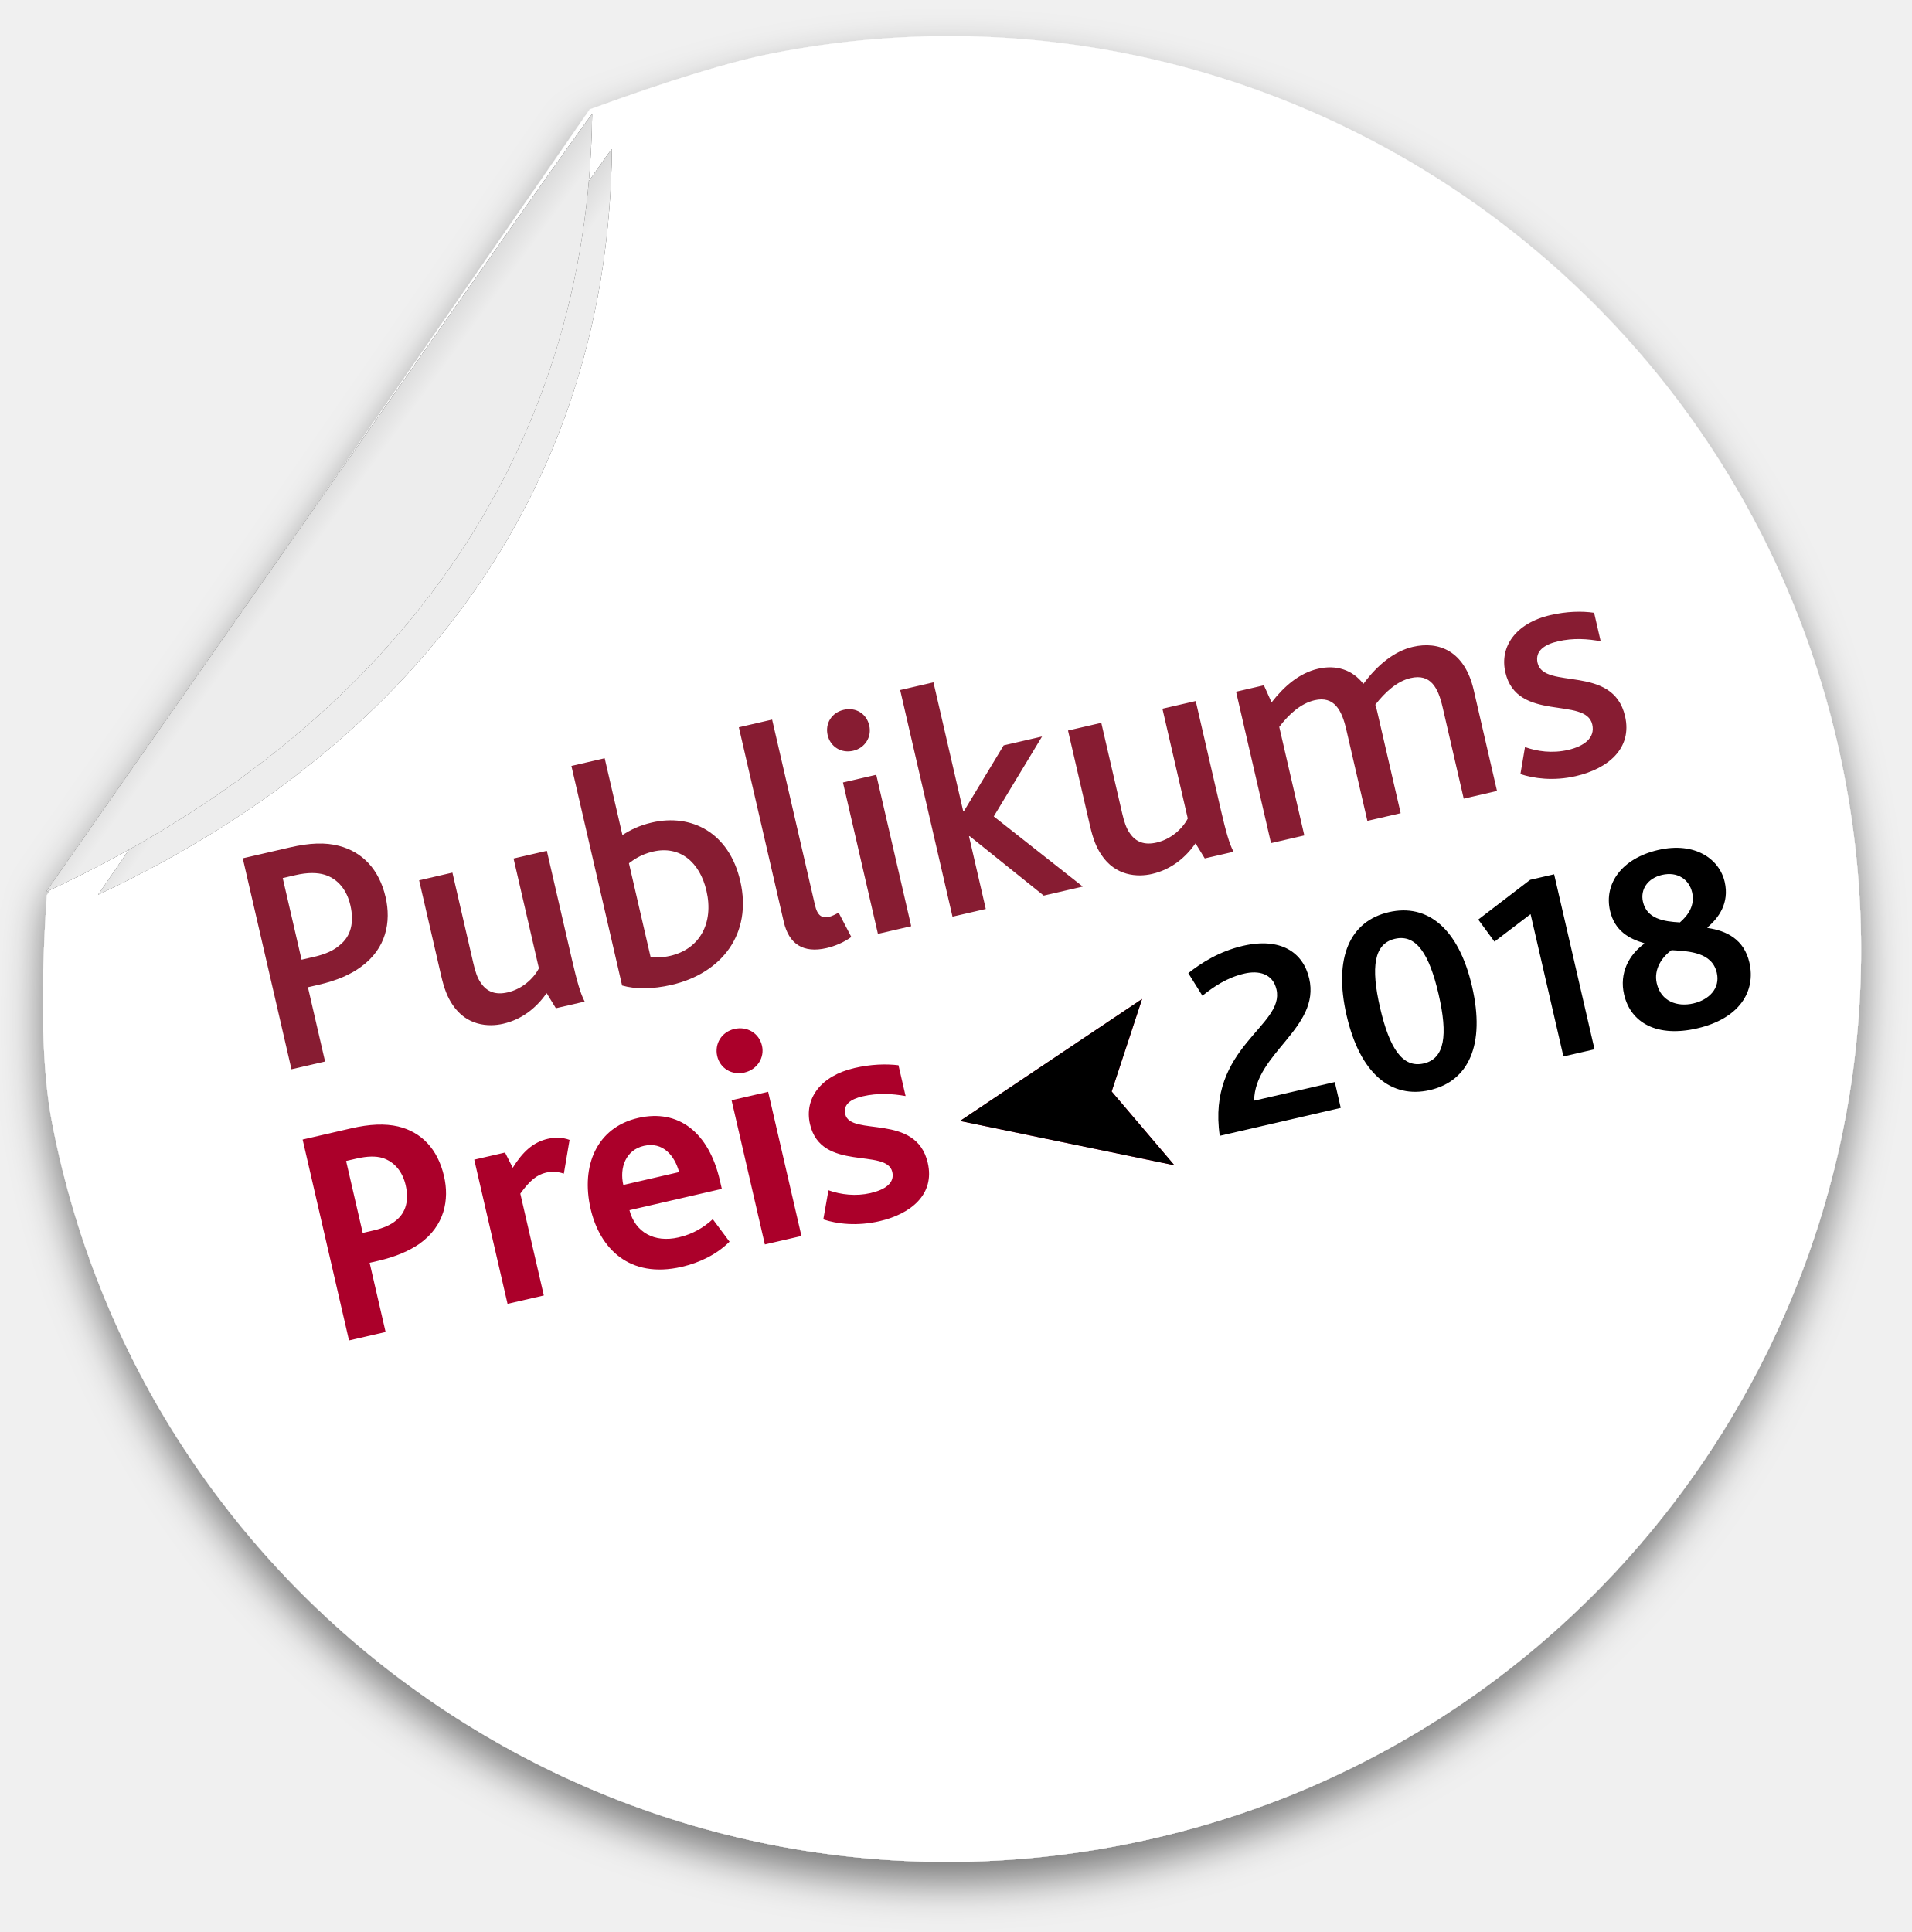
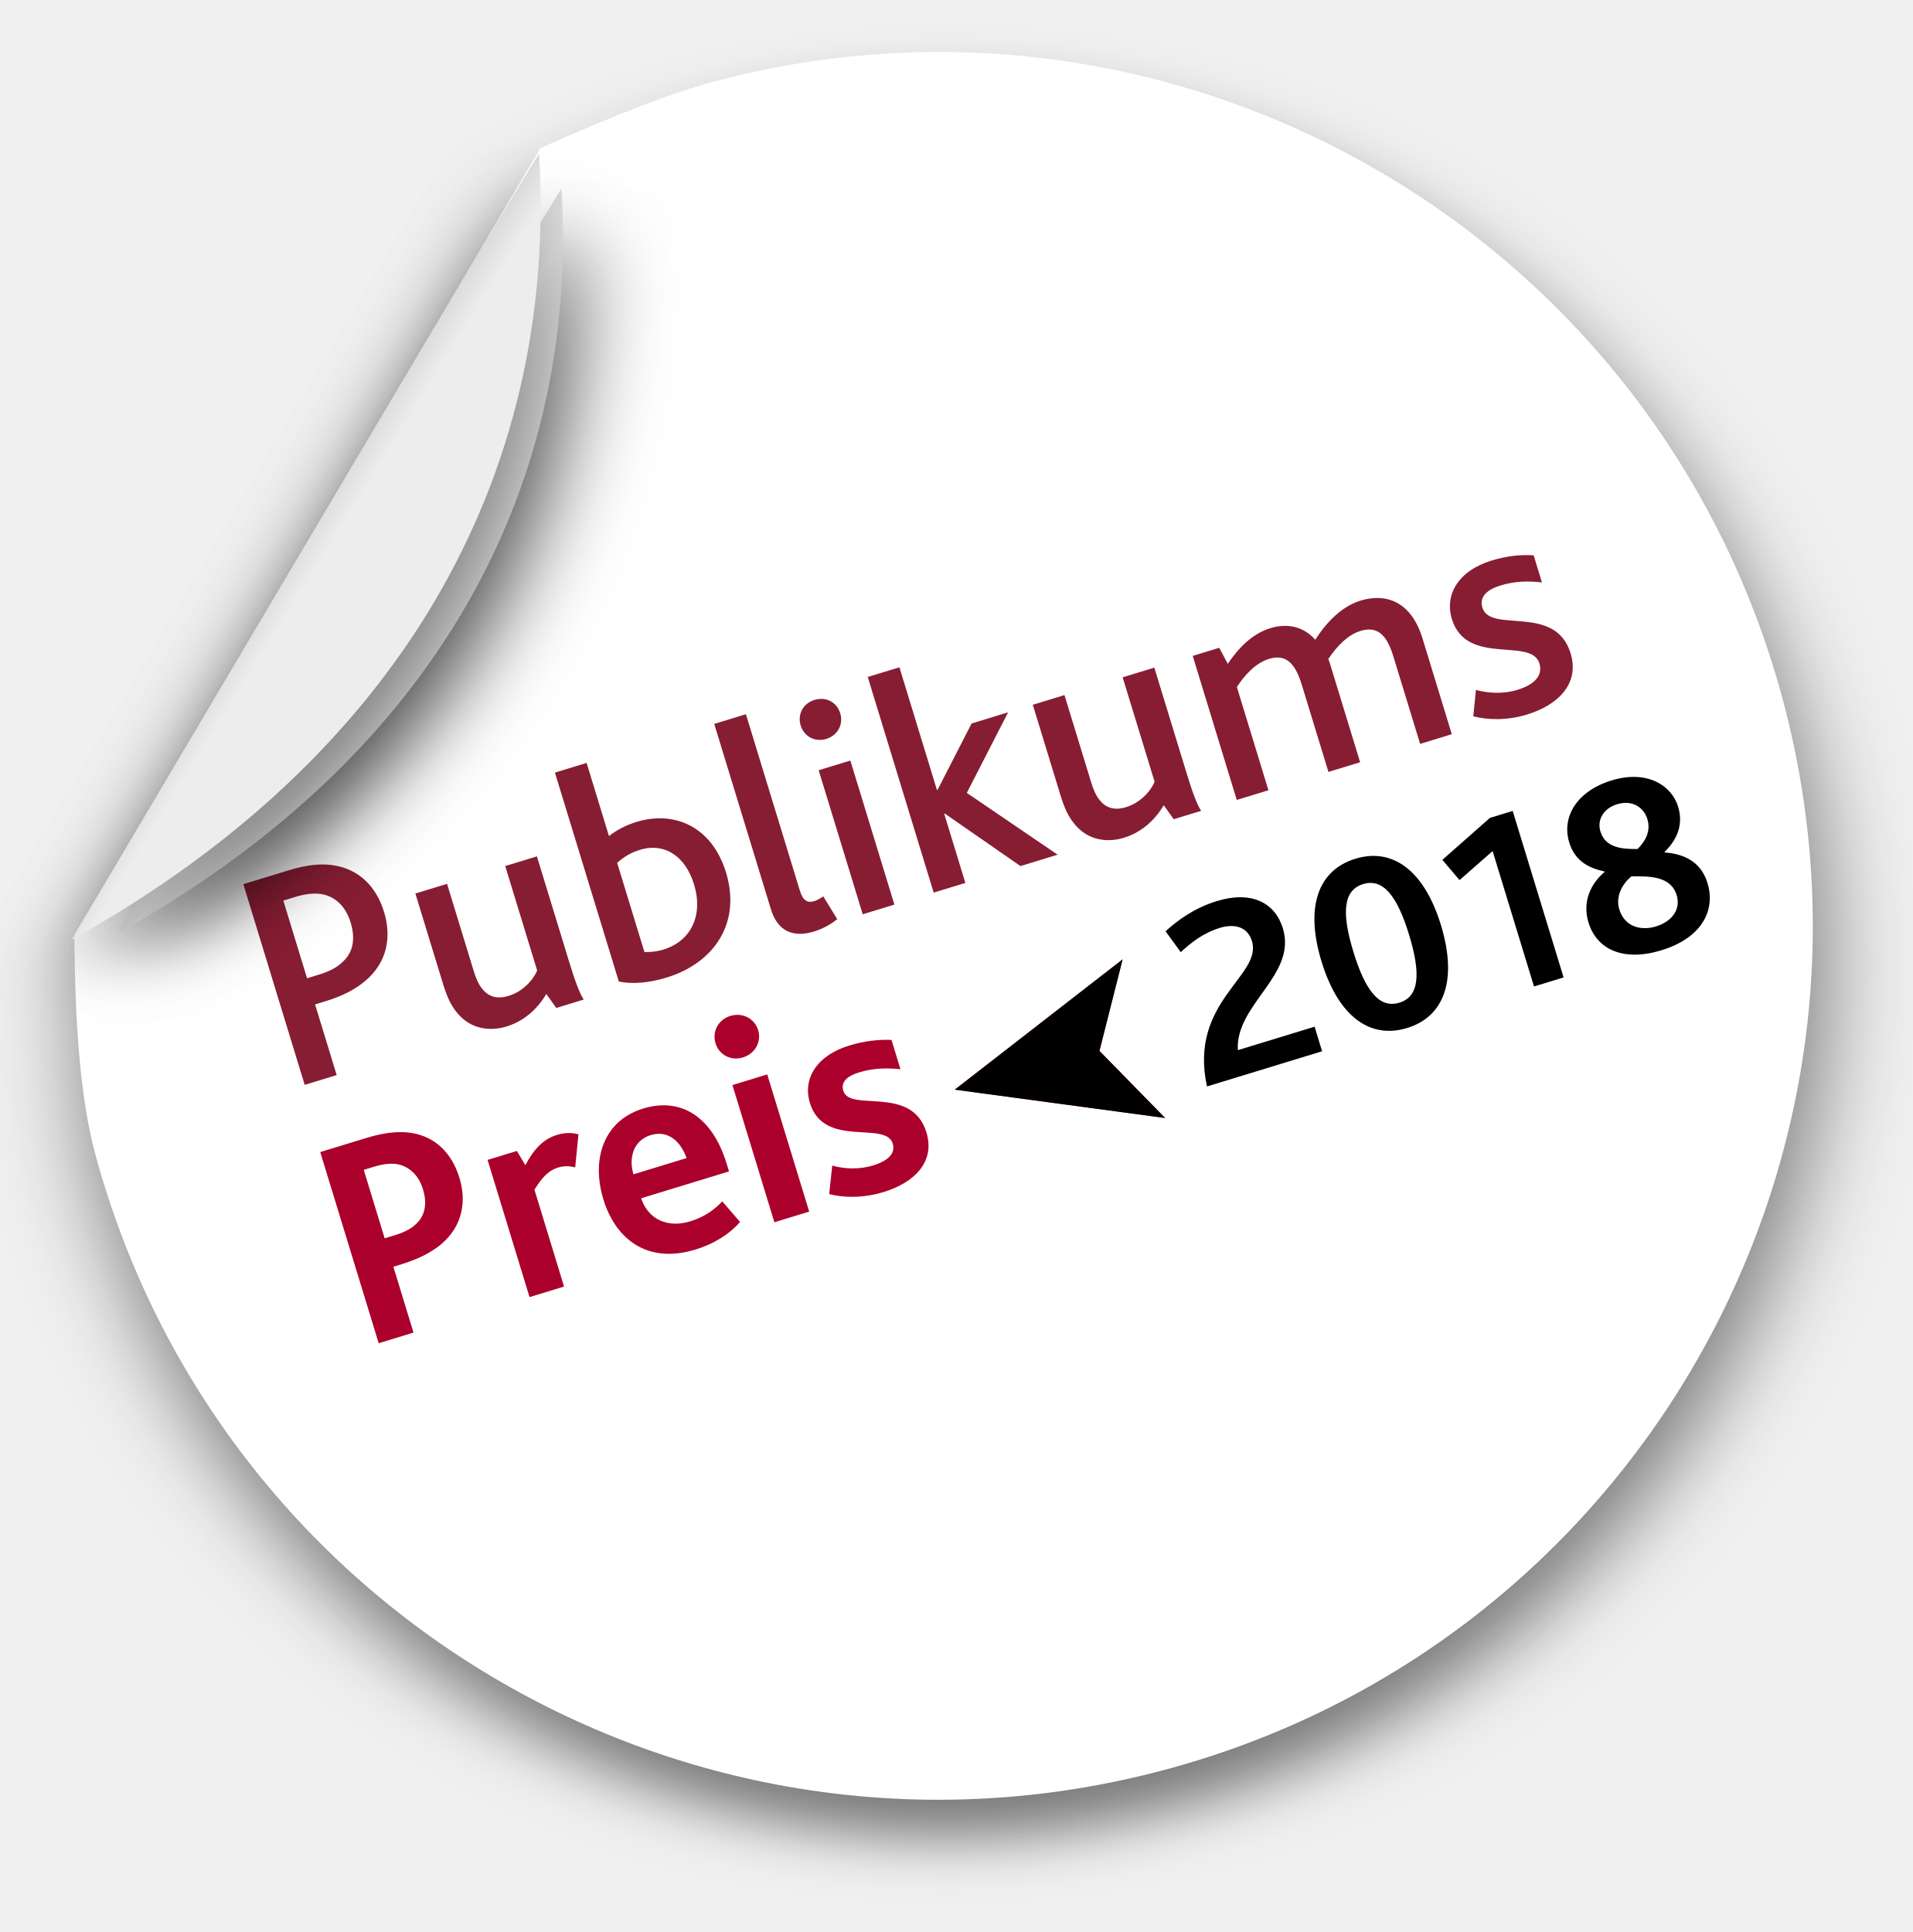
- <svg xmlns="http://www.w3.org/2000/svg" width="94px" height="95px" viewBox="0 0 94 95" version="1.1">
+ <svg xmlns="http://www.w3.org/2000/svg" xmlns:xlink="http://www.w3.org/1999/xlink" width="97px" height="98px" viewBox="0 0 97 98" version="1.1">
  <defs>
-     <filter x="-6.1%" y="-6.1%" width="112.3%" height="112.3%" filterUnits="objectBoundingBox" id="filter-1">
-       <feOffset dx="0" dy="1" in="SourceAlpha" result="shadowOffsetOuter1" />
-       <feGaussianBlur stdDeviation="1" in="shadowOffsetOuter1" result="shadowBlurOuter1" />
-       <feColorMatrix values="0 0 0 0 0   0 0 0 0 0   0 0 0 0 0  0 0 0 0.5 0" type="matrix" in="shadowBlurOuter1" result="shadowMatrixOuter1" />
-       <feMerge>
-         <feMergeNode in="shadowMatrixOuter1" />
-         <feMergeNode in="SourceGraphic" />
-       </feMerge>
+     <path d="M44.317,88.633 C68.792,88.633 88.633,68.792 88.633,44.317 C88.633,19.841 68.792,0 44.317,0 C42.189,0 39.089,0.326 35.014,0.978 L1.858,33.402 C0.619,38.083 0,41.721 0,44.317 C0,68.792 19.841,88.633 44.317,88.633 Z" id="path-1" />
+     <filter x="-7.9%" y="-5.6%" width="115.8%" height="115.8%" filterUnits="objectBoundingBox" id="filter-2">
+       <feOffset dx="0" dy="2" in="SourceAlpha" result="shadowOffsetOuter1" />
+       <feGaussianBlur stdDeviation="2" in="shadowOffsetOuter1" result="shadowBlurOuter1" />
+       <feColorMatrix values="0 0 0 0 0   0 0 0 0 0   0 0 0 0 0  0 0 0 0.5 0" type="matrix" in="shadowBlurOuter1" />
    </filter>
-     <linearGradient x1="54.455%" y1="50%" x2="32.77%" y2="27.37%" id="linearGradient-2">
+     <linearGradient x1="54.455%" y1="50%" x2="32.77%" y2="27.37%" id="linearGradient-3">
      <stop stop-color="#FFFFFF" stop-opacity="0.5" offset="0%" />
      <stop stop-color="#000000" stop-opacity="0.5" offset="100%" />
    </linearGradient>
+     <path d="M4.019,33.889 C21.338,29.549 32.347,18.633 35.504,3.268 C35.55,3.042 4.019,33.889 4.019,33.889 Z" id="path-4" />
+     <filter x="-22.2%" y="-16.3%" width="144.5%" height="145.7%" filterUnits="objectBoundingBox" id="filter-5">
+       <feOffset dx="0" dy="2" in="SourceAlpha" result="shadowOffsetOuter1" />
+       <feGaussianBlur stdDeviation="2" in="shadowOffsetOuter1" result="shadowBlurOuter1" />
+       <feColorMatrix values="0 0 0 0 0   0 0 0 0 0   0 0 0 0 0  0 0 0 0.5 0" type="matrix" in="shadowBlurOuter1" />
+     </filter>
+     <path d="M1.68,33.605 C19.934,29.021 31.537,17.491 34.865,1.261 C34.914,1.023 1.68,33.605 1.68,33.605 Z" id="path-6" />
+     <filter x="-21.1%" y="-15.5%" width="142.2%" height="143.3%" filterUnits="objectBoundingBox" id="filter-7">
+       <feOffset dx="0" dy="2" in="SourceAlpha" result="shadowOffsetOuter1" />
+       <feGaussianBlur stdDeviation="2" in="shadowOffsetOuter1" result="shadowBlurOuter1" />
+       <feColorMatrix values="0 0 0 0 0   0 0 0 0 0   0 0 0 0 0  0 0 0 0.5 0" type="matrix" in="shadowBlurOuter1" />
+     </filter>
  </defs>
  <g id="Tournee-/-exhibition" stroke="none" stroke-width="1" fill="none" fill-rule="evenodd">
-     <g id="Artboard" transform="translate(-121, -107)">
-       <g id="badge_audience" filter="url(#filter-1)" transform="translate(115, 101)">
-         <g transform="translate(52.75963, 52.75963) rotate(-11) translate(-52.75963, -52.75963) translate(7.759628, 7.759628)">
-           <g id="Group-7">
-             <g id="Oval-4" fill="#FFFFFF">
-               <g id="path-1-link">
-                 <path d="M44.882,89.763 C69.669,89.763 89.763,69.669 89.763,44.882 C89.763,20.094 69.669,0 44.882,0 C42.727,0 39.587,0.33 35.461,0.99 L1.882,33.828 C0.627,38.568 0,42.253 0,44.882 C0,69.669 20.094,89.763 44.882,89.763 Z" id="path-1" />
+     <g id="Artboard-Copy-15" transform="translate(-27, -28)">
+       <g id="badge_audience" transform="translate(75, 75) rotate(-15) translate(-75, -75) translate(30, 30)">
+         <g id="Group-7" transform="translate(0.317026, 0.549106)">
+           <g id="Oval-4">
+             <use fill="black" fill-opacity="1" filter="url(#filter-2)" xlink:href="#path-1" />
+             <use fill="#FFFFFF" fill-rule="evenodd" xlink:href="#path-1" />
+           </g>
+           <g id="badge_audience" transform="translate(9.491208, 28.96763)">
+             <g transform="translate(0.618291, 0.291792)">
+               <path d="M45.078,25.971 C45.437,21.569 49.414,21.436 49.414,19.587 C49.414,18.776 48.762,18.47 48.057,18.47 C47.166,18.47 46.434,18.762 45.796,19.068 L45.37,17.831 C46.089,17.486 47.099,17.126 48.296,17.126 C50.185,17.126 51.103,18.097 51.103,19.427 C51.103,21.914 47.658,22.407 47.113,24.668 L51.183,24.668 L51.183,25.971 L45.078,25.971 Z M55.651,26.104 C53.696,26.104 52.486,24.548 52.486,21.609 C52.486,18.683 53.696,17.126 55.651,17.126 C57.606,17.126 58.817,18.683 58.817,21.609 C58.817,24.548 57.606,26.104 55.651,26.104 Z M55.651,24.761 C56.715,24.761 57.128,23.67 57.128,21.609 C57.128,19.56 56.715,18.47 55.651,18.47 C54.587,18.47 54.175,19.56 54.175,21.609 C54.175,23.67 54.587,24.761 55.651,24.761 Z M62.421,25.971 L62.421,18.789 L60.386,19.707 L59.854,18.47 L62.78,17.14 L63.99,17.14 L63.99,25.971 L62.421,25.971 Z M69.138,26.104 C67.129,26.104 66.012,25.12 66.012,23.67 C66.012,22.606 66.664,21.835 67.542,21.462 L67.542,21.436 C66.877,21.063 66.265,20.531 66.265,19.507 C66.265,18.151 67.395,17.126 69.244,17.126 C71.106,17.126 72.077,18.244 72.077,19.387 C72.077,20.465 71.385,21.05 70.747,21.382 L70.747,21.409 C71.638,21.755 72.369,22.367 72.369,23.524 C72.369,24.987 71.266,26.104 69.138,26.104 Z M69.231,24.867 C70.029,24.867 70.694,24.441 70.694,23.657 C70.694,22.633 69.643,22.327 68.778,22.074 C68.26,22.287 67.701,22.779 67.701,23.497 C67.701,24.415 68.419,24.867 69.231,24.867 Z M69.483,20.837 C69.962,20.584 70.401,20.185 70.401,19.534 C70.401,18.895 69.949,18.363 69.151,18.363 C68.433,18.363 67.941,18.816 67.941,19.441 C67.941,20.292 68.699,20.611 69.483,20.837 Z" id="8-copy" fill="#000000" transform="translate(58.72367, 21.61515) rotate(-2) translate(-58.72367, -21.61515) " />
+               <g id="Path-2" transform="translate(32, 19)">
+                 <g id="path-8-link" fill="#D8073D">
+                   <polygon id="path-8" points="0.841 4.291 10.773 8.441 8.436 4.291 10.773 0.111" />
+                 </g>
+                 <g id="path-8-link" fill="#000000">
+                   <polygon id="path-8" points="0.841 4.291 10.773 8.441 8.436 4.291 10.773 0.111" />
+                 </g>
              </g>
-             </g>
-             <g id="Oval-4-Copy" transform="translate(4, 3)">
-               <g id="path-4-link" fill="#000000">
-                 <path d="M0.363,31.285 C17.851,26.868 28.966,15.757 32.155,0.118 C32.201,-0.112 0.363,31.285 0.363,31.285 Z" id="path-4" />
-               </g>
-               <g id="path-4-link" fill="#DBDBDB">
-                 <path d="M0.363,31.285 C17.851,26.868 28.966,15.757 32.155,0.118 C32.201,-0.112 0.363,31.285 0.363,31.285 Z" id="path-4" />
-               </g>
-               <g id="path-4-link" fill="url(#linearGradient-2)">
-                 <path d="M0.363,31.285 C17.851,26.868 28.966,15.757 32.155,0.118 C32.201,-0.112 0.363,31.285 0.363,31.285 Z" id="path-4" />
-               </g>
-             </g>
-             <g id="Oval-4-Copy-2" transform="translate(1, 1)">
-               <g id="path-6-link" fill="#000000">
-                 <path d="M0.87,32.661 C19.386,28.068 31.155,16.512 34.531,0.248 C34.581,0.009 0.87,32.661 0.87,32.661 Z" id="path-6" />
-               </g>
-               <g id="path-6-link" fill="#DBDBDB">
-                 <path d="M0.87,32.661 C19.386,28.068 31.155,16.512 34.531,0.248 C34.581,0.009 0.87,32.661 0.87,32.661 Z" id="path-6" />
-               </g>
-               <g id="path-6-link" fill="url(#linearGradient-2)">
-                 <path d="M0.87,32.661 C19.386,28.068 31.155,16.512 34.531,0.248 C34.581,0.009 0.87,32.661 0.87,32.661 Z" id="path-6" />
-               </g>
+               <path d="M1.098,27.638 L1.098,17.499 L3.544,17.499 C4.483,17.499 5.221,17.638 5.821,17.93 C6.867,18.453 7.467,19.438 7.467,20.823 C7.467,21.992 6.96,23.207 5.529,23.792 C4.975,24.007 4.283,24.146 3.375,24.146 L2.944,24.146 L2.944,27.638 L1.098,27.638 Z M2.944,22.638 L3.498,22.638 C3.99,22.638 4.39,22.561 4.683,22.407 C5.252,22.13 5.529,21.576 5.529,20.823 C5.529,20.161 5.267,19.592 4.729,19.269 C4.436,19.099 4.021,19.007 3.467,19.007 L2.944,19.007 L2.944,22.638 Z M9.098,27.638 L10.929,27.638 L10.929,22.499 C11.529,21.976 11.929,21.776 12.406,21.776 C12.621,21.776 12.913,21.823 13.236,22.023 L13.883,20.469 C13.59,20.269 13.19,20.176 12.852,20.176 C12.113,20.176 11.513,20.515 10.852,21.176 L10.652,20.361 L9.098,20.361 L9.098,27.638 Z M17.852,27.792 C15.19,27.792 14.129,25.976 14.129,24.007 C14.129,21.823 15.329,20.176 17.406,20.176 C19.452,20.176 20.636,21.653 20.636,24.069 L20.636,24.499 L15.975,24.499 C16.006,25.623 16.806,26.346 18.021,26.346 C18.76,26.346 19.344,26.146 19.867,25.853 L20.421,27.115 C19.652,27.592 18.744,27.792 17.852,27.792 Z M15.96,23.223 L18.775,23.223 C18.744,22.392 18.344,21.576 17.375,21.576 C16.467,21.576 15.96,22.346 15.96,23.223 Z M22.083,27.638 L23.929,27.638 L23.929,20.361 L22.083,20.361 L22.083,27.638 Z M23.006,19.176 C23.652,19.176 24.144,18.684 24.144,18.084 C24.144,17.453 23.652,16.976 23.006,16.976 C22.36,16.976 21.883,17.469 21.883,18.084 C21.883,18.699 22.36,19.176 23.006,19.176 Z M25.16,27.084 C25.76,27.453 26.698,27.792 27.836,27.792 C29.406,27.792 30.79,27.13 30.79,25.53 C30.79,22.992 27.375,23.438 27.375,22.284 C27.375,21.807 27.79,21.623 28.406,21.623 C29.175,21.623 29.852,21.823 30.467,22.084 L30.467,20.53 C29.867,20.315 29.144,20.176 28.329,20.176 C26.621,20.176 25.575,21.084 25.575,22.376 C25.575,24.807 28.99,24.346 28.99,25.576 C28.99,26.13 28.452,26.346 27.713,26.346 C26.975,26.346 26.283,26.099 25.729,25.746 L25.16,27.084 Z" id="Preis" fill="#AB002C" fill-rule="nonzero" transform="translate(15.94413, 22.38405) rotate(-2) translate(-15.94413, -22.38405) " />
+               <path d="M0.84,13.344 L0.84,2.698 L3.214,2.698 C4.232,2.698 4.975,2.844 5.589,3.167 C6.639,3.716 7.253,4.734 7.253,6.139 C7.253,7.383 6.72,8.611 5.298,9.208 C4.733,9.451 4.022,9.596 3.069,9.596 L2.536,9.596 L2.536,13.344 L0.84,13.344 Z M2.536,8.207 L3.182,8.207 C3.764,8.207 4.2,8.11 4.523,7.932 C5.169,7.625 5.476,6.995 5.476,6.139 C5.476,5.38 5.185,4.75 4.587,4.394 C4.248,4.201 3.796,4.087 3.166,4.087 L2.536,4.087 L2.536,8.207 Z M11.485,13.505 C12.487,13.505 13.294,13.069 13.908,12.52 L14.183,13.344 L15.637,13.344 C15.524,12.94 15.491,12.277 15.491,11.227 L15.491,5.703 L13.811,5.703 L13.811,11.244 C13.44,11.68 12.777,12.051 12.051,12.051 C11.453,12.051 11.065,11.809 10.871,11.308 C10.758,11.034 10.726,10.711 10.726,10.274 L10.726,5.703 L9.046,5.703 L9.046,10.501 C9.046,11.179 9.111,11.615 9.272,12.035 C9.708,13.198 10.742,13.505 11.485,13.505 Z M19.982,13.505 C19.013,13.505 18.189,13.311 17.607,12.988 L17.607,1.907 L19.287,1.907 L19.287,5.784 C19.74,5.622 20.208,5.509 20.838,5.509 C22.825,5.509 24.424,6.834 24.424,9.289 C24.424,11.954 22.518,13.505 19.982,13.505 Z M20.241,12.1 C21.727,12.1 22.696,11.017 22.696,9.386 C22.696,7.932 21.921,6.914 20.58,6.914 C19.917,6.914 19.53,7.108 19.287,7.205 L19.287,11.938 C19.611,12.051 19.95,12.1 20.241,12.1 Z M26.056,11.728 C26.056,12.843 26.637,13.457 27.817,13.457 C28.221,13.457 28.721,13.376 29.125,13.198 L28.786,11.89 C28.641,11.938 28.414,11.987 28.301,11.987 C27.93,11.987 27.736,11.825 27.736,11.26 L27.736,1.907 L26.056,1.907 L26.056,11.728 Z M30.434,13.344 L32.114,13.344 L32.114,5.703 L30.434,5.703 L30.434,13.344 Z M31.274,4.297 C31.871,4.297 32.324,3.845 32.324,3.264 C32.324,2.666 31.887,2.23 31.274,2.23 C30.66,2.23 30.224,2.682 30.224,3.264 C30.224,3.845 30.66,4.297 31.274,4.297 Z M34.197,13.344 L35.877,13.344 L35.877,9.677 L35.91,9.677 L38.801,13.344 L40.772,13.344 L37.283,8.998 L40.481,5.703 L38.543,5.703 L35.91,8.417 L35.877,8.417 L35.877,1.907 L34.197,1.907 L34.197,13.344 Z M44.229,13.505 C45.231,13.505 46.038,13.069 46.652,12.52 L46.927,13.344 L48.381,13.344 C48.267,12.94 48.235,12.277 48.235,11.227 L48.235,5.703 L46.555,5.703 L46.555,11.244 C46.184,11.68 45.521,12.051 44.794,12.051 C44.197,12.051 43.809,11.809 43.615,11.308 C43.502,11.034 43.47,10.711 43.47,10.274 L43.47,5.703 L41.79,5.703 L41.79,10.501 C41.79,11.179 41.854,11.615 42.016,12.035 C42.452,13.198 43.486,13.505 44.229,13.505 Z M50.271,13.344 L51.951,13.344 L51.951,7.867 C52.548,7.367 53.243,6.979 53.937,6.979 C54.939,6.979 55.133,7.771 55.133,8.74 L55.133,13.344 L56.813,13.344 L56.813,8.223 C56.813,8.094 56.813,7.964 56.797,7.867 C57.411,7.367 58.105,6.979 58.784,6.979 C59.801,6.979 59.995,7.754 59.995,8.724 L59.995,13.344 L61.675,13.344 L61.675,8.255 C61.675,6.268 60.544,5.509 59.236,5.509 C58.347,5.509 57.378,5.945 56.457,6.737 C56.086,5.929 55.359,5.509 54.454,5.509 C53.501,5.509 52.629,5.977 51.854,6.607 L51.676,5.703 L50.271,5.703 L50.271,13.344 Z M62.984,12.794 C63.565,13.15 64.486,13.505 65.617,13.505 C67.232,13.505 68.637,12.811 68.637,11.179 C68.637,8.53 65.035,9.047 65.035,7.657 C65.035,7.06 65.568,6.85 66.247,6.85 C67.038,6.85 67.701,7.06 68.298,7.318 L68.298,5.881 C67.717,5.654 66.99,5.509 66.182,5.509 C64.421,5.509 63.387,6.462 63.387,7.754 C63.387,10.291 66.974,9.79 66.974,11.211 C66.974,11.89 66.344,12.164 65.536,12.164 C64.728,12.164 64.034,11.89 63.501,11.551 L62.984,12.794 Z" id="Publikums" fill="#871D33" fill-rule="nonzero" transform="translate(34.73865, 7.705913) rotate(-2) translate(-34.73865, -7.705913) " />
            </g>
          </g>
-           <path d="M56.078,55.971 C56.437,51.569 60.414,51.436 60.414,49.587 C60.414,48.776 59.762,48.47 59.057,48.47 C58.166,48.47 57.434,48.762 56.796,49.068 L56.37,47.831 C57.089,47.486 58.099,47.126 59.296,47.126 C61.185,47.126 62.103,48.097 62.103,49.427 C62.103,51.914 58.658,52.407 58.113,54.668 L62.183,54.668 L62.183,55.971 L56.078,55.971 Z M66.651,56.104 C64.696,56.104 63.486,54.548 63.486,51.609 C63.486,48.683 64.696,47.126 66.651,47.126 C68.606,47.126 69.817,48.683 69.817,51.609 C69.817,54.548 68.606,56.104 66.651,56.104 Z M66.651,54.761 C67.715,54.761 68.128,53.67 68.128,51.609 C68.128,49.56 67.715,48.47 66.651,48.47 C65.587,48.47 65.175,49.56 65.175,51.609 C65.175,53.67 65.587,54.761 66.651,54.761 Z M73.421,55.971 L73.421,48.789 L71.386,49.707 L70.854,48.47 L73.78,47.14 L74.99,47.14 L74.99,55.971 L73.421,55.971 Z M80.138,56.104 C78.129,56.104 77.012,55.12 77.012,53.67 C77.012,52.606 77.664,51.835 78.542,51.462 L78.542,51.436 C77.877,51.063 77.265,50.531 77.265,49.507 C77.265,48.151 78.395,47.126 80.244,47.126 C82.106,47.126 83.077,48.244 83.077,49.387 C83.077,50.465 82.385,51.05 81.747,51.382 L81.747,51.409 C82.638,51.755 83.369,52.367 83.369,53.524 C83.369,54.987 82.266,56.104 80.138,56.104 Z M80.231,54.867 C81.029,54.867 81.694,54.441 81.694,53.657 C81.694,52.633 80.643,52.327 79.778,52.074 C79.26,52.287 78.701,52.779 78.701,53.497 C78.701,54.415 79.419,54.867 80.231,54.867 Z M80.483,50.837 C80.962,50.584 81.401,50.185 81.401,49.534 C81.401,48.895 80.949,48.363 80.151,48.363 C79.433,48.363 78.941,48.816 78.941,49.441 C78.941,50.292 79.699,50.611 80.483,50.837 Z" id="8-copy" fill="#000000" transform="translate(69.72367, 51.61515) rotate(-2) translate(-69.72367, -51.61515) " />
-           <g id="Path-2" transform="translate(43, 49)">
-             <g id="path-8-link" fill="#D8073D">
-               <polygon id="path-8" points="0.841 4.291 10.773 8.441 8.436 4.291 10.773 0.111" />
-             </g>
-             <g id="path-8-link" fill="#000000">
-               <polygon id="path-8" points="0.841 4.291 10.773 8.441 8.436 4.291 10.773 0.111" />
-             </g>
+           <g id="Oval-4-Copy">
+             <use fill="black" fill-opacity="1" filter="url(#filter-5)" xlink:href="#path-4" />
+             <use fill="#DBDBDB" fill-rule="evenodd" xlink:href="#path-4" />
+             <use fill="url(#linearGradient-3)" fill-rule="evenodd" xlink:href="#path-4" />
          </g>
-           <path d="M12.098,57.638 L12.098,47.499 L14.544,47.499 C15.483,47.499 16.221,47.638 16.821,47.93 C17.867,48.453 18.467,49.438 18.467,50.823 C18.467,51.992 17.96,53.207 16.529,53.792 C15.975,54.007 15.283,54.146 14.375,54.146 L13.944,54.146 L13.944,57.638 L12.098,57.638 Z M13.944,52.638 L14.498,52.638 C14.99,52.638 15.39,52.561 15.683,52.407 C16.252,52.13 16.529,51.576 16.529,50.823 C16.529,50.161 16.267,49.592 15.729,49.269 C15.436,49.099 15.021,49.007 14.467,49.007 L13.944,49.007 L13.944,52.638 Z M20.098,57.638 L21.929,57.638 L21.929,52.499 C22.529,51.976 22.929,51.776 23.406,51.776 C23.621,51.776 23.913,51.823 24.236,52.023 L24.883,50.469 C24.59,50.269 24.19,50.176 23.852,50.176 C23.113,50.176 22.513,50.515 21.852,51.176 L21.652,50.361 L20.098,50.361 L20.098,57.638 Z M28.852,57.792 C26.19,57.792 25.129,55.976 25.129,54.007 C25.129,51.823 26.329,50.176 28.406,50.176 C30.452,50.176 31.636,51.653 31.636,54.069 L31.636,54.499 L26.975,54.499 C27.006,55.623 27.806,56.346 29.021,56.346 C29.76,56.346 30.344,56.146 30.867,55.853 L31.421,57.115 C30.652,57.592 29.744,57.792 28.852,57.792 Z M26.96,53.223 L29.775,53.223 C29.744,52.392 29.344,51.576 28.375,51.576 C27.467,51.576 26.96,52.346 26.96,53.223 Z M33.083,57.638 L34.929,57.638 L34.929,50.361 L33.083,50.361 L33.083,57.638 Z M34.006,49.176 C34.652,49.176 35.144,48.684 35.144,48.084 C35.144,47.453 34.652,46.976 34.006,46.976 C33.36,46.976 32.883,47.469 32.883,48.084 C32.883,48.699 33.36,49.176 34.006,49.176 Z M36.16,57.084 C36.76,57.453 37.698,57.792 38.836,57.792 C40.406,57.792 41.79,57.13 41.79,55.53 C41.79,52.992 38.375,53.438 38.375,52.284 C38.375,51.807 38.79,51.623 39.406,51.623 C40.175,51.623 40.852,51.823 41.467,52.084 L41.467,50.53 C40.867,50.315 40.144,50.176 39.329,50.176 C37.621,50.176 36.575,51.084 36.575,52.376 C36.575,54.807 39.99,54.346 39.99,55.576 C39.99,56.13 39.452,56.346 38.713,56.346 C37.975,56.346 37.283,56.099 36.729,55.746 L36.16,57.084 Z" id="Preis" fill="#AB002C" fill-rule="nonzero" transform="translate(26.94413, 52.38405) rotate(-2) translate(-26.94413, -52.38405) " />
-           <path d="M11.84,43.344 L11.84,32.698 L14.214,32.698 C15.232,32.698 15.975,32.844 16.589,33.167 C17.639,33.716 18.253,34.734 18.253,36.139 C18.253,37.383 17.72,38.611 16.298,39.208 C15.733,39.451 15.022,39.596 14.069,39.596 L13.536,39.596 L13.536,43.344 L11.84,43.344 Z M13.536,38.207 L14.182,38.207 C14.764,38.207 15.2,38.11 15.523,37.932 C16.169,37.625 16.476,36.995 16.476,36.139 C16.476,35.38 16.185,34.75 15.587,34.394 C15.248,34.201 14.796,34.087 14.166,34.087 L13.536,34.087 L13.536,38.207 Z M22.485,43.505 C23.487,43.505 24.294,43.069 24.908,42.52 L25.183,43.344 L26.637,43.344 C26.524,42.94 26.491,42.277 26.491,41.227 L26.491,35.703 L24.811,35.703 L24.811,41.244 C24.44,41.68 23.777,42.051 23.051,42.051 C22.453,42.051 22.065,41.809 21.871,41.308 C21.758,41.034 21.726,40.711 21.726,40.274 L21.726,35.703 L20.046,35.703 L20.046,40.501 C20.046,41.179 20.111,41.615 20.272,42.035 C20.708,43.198 21.742,43.505 22.485,43.505 Z M30.982,43.505 C30.013,43.505 29.189,43.311 28.607,42.988 L28.607,31.907 L30.287,31.907 L30.287,35.784 C30.74,35.622 31.208,35.509 31.838,35.509 C33.825,35.509 35.424,36.834 35.424,39.289 C35.424,41.954 33.518,43.505 30.982,43.505 Z M31.241,42.1 C32.727,42.1 33.696,41.017 33.696,39.386 C33.696,37.932 32.921,36.914 31.58,36.914 C30.917,36.914 30.53,37.108 30.287,37.205 L30.287,41.938 C30.611,42.051 30.95,42.1 31.241,42.1 Z M37.056,41.728 C37.056,42.843 37.637,43.457 38.817,43.457 C39.221,43.457 39.721,43.376 40.125,43.198 L39.786,41.89 C39.641,41.938 39.414,41.987 39.301,41.987 C38.93,41.987 38.736,41.825 38.736,41.26 L38.736,31.907 L37.056,31.907 L37.056,41.728 Z M41.434,43.344 L43.114,43.344 L43.114,35.703 L41.434,35.703 L41.434,43.344 Z M42.274,34.297 C42.871,34.297 43.324,33.845 43.324,33.264 C43.324,32.666 42.887,32.23 42.274,32.23 C41.66,32.23 41.224,32.682 41.224,33.264 C41.224,33.845 41.66,34.297 42.274,34.297 Z M45.197,43.344 L46.877,43.344 L46.877,39.677 L46.91,39.677 L49.801,43.344 L51.772,43.344 L48.283,38.998 L51.481,35.703 L49.543,35.703 L46.91,38.417 L46.877,38.417 L46.877,31.907 L45.197,31.907 L45.197,43.344 Z M55.229,43.505 C56.231,43.505 57.038,43.069 57.652,42.52 L57.927,43.344 L59.381,43.344 C59.267,42.94 59.235,42.277 59.235,41.227 L59.235,35.703 L57.555,35.703 L57.555,41.244 C57.184,41.68 56.521,42.051 55.794,42.051 C55.197,42.051 54.809,41.809 54.615,41.308 C54.502,41.034 54.47,40.711 54.47,40.274 L54.47,35.703 L52.79,35.703 L52.79,40.501 C52.79,41.179 52.854,41.615 53.016,42.035 C53.452,43.198 54.486,43.505 55.229,43.505 Z M61.271,43.344 L62.951,43.344 L62.951,37.867 C63.548,37.367 64.243,36.979 64.937,36.979 C65.939,36.979 66.133,37.771 66.133,38.74 L66.133,43.344 L67.813,43.344 L67.813,38.223 C67.813,38.094 67.813,37.964 67.797,37.867 C68.411,37.367 69.105,36.979 69.784,36.979 C70.801,36.979 70.995,37.754 70.995,38.724 L70.995,43.344 L72.675,43.344 L72.675,38.255 C72.675,36.268 71.544,35.509 70.236,35.509 C69.347,35.509 68.378,35.945 67.457,36.737 C67.086,35.929 66.359,35.509 65.454,35.509 C64.501,35.509 63.629,35.977 62.854,36.607 L62.676,35.703 L61.271,35.703 L61.271,43.344 Z M73.984,42.794 C74.565,43.15 75.486,43.505 76.617,43.505 C78.232,43.505 79.637,42.811 79.637,41.179 C79.637,38.53 76.035,39.047 76.035,37.657 C76.035,37.06 76.568,36.85 77.247,36.85 C78.038,36.85 78.701,37.06 79.298,37.318 L79.298,35.881 C78.717,35.654 77.99,35.509 77.182,35.509 C75.421,35.509 74.387,36.462 74.387,37.754 C74.387,40.291 77.974,39.79 77.974,41.211 C77.974,41.89 77.344,42.164 76.536,42.164 C75.728,42.164 75.034,41.89 74.501,41.551 L73.984,42.794 Z" id="Publikums" fill="#871D33" fill-rule="nonzero" transform="translate(45.73865, 37.70591) rotate(-2) translate(-45.73865, -37.70591) " />
+           <g id="Oval-4-Copy-2">
+             <use fill="black" fill-opacity="1" filter="url(#filter-7)" xlink:href="#path-6" />
+             <use fill="#DBDBDB" fill-rule="evenodd" xlink:href="#path-6" />
+             <use fill="url(#linearGradient-3)" fill-rule="evenodd" xlink:href="#path-6" />
+           </g>
        </g>
      </g>
    </g>
  </g>
</svg>
